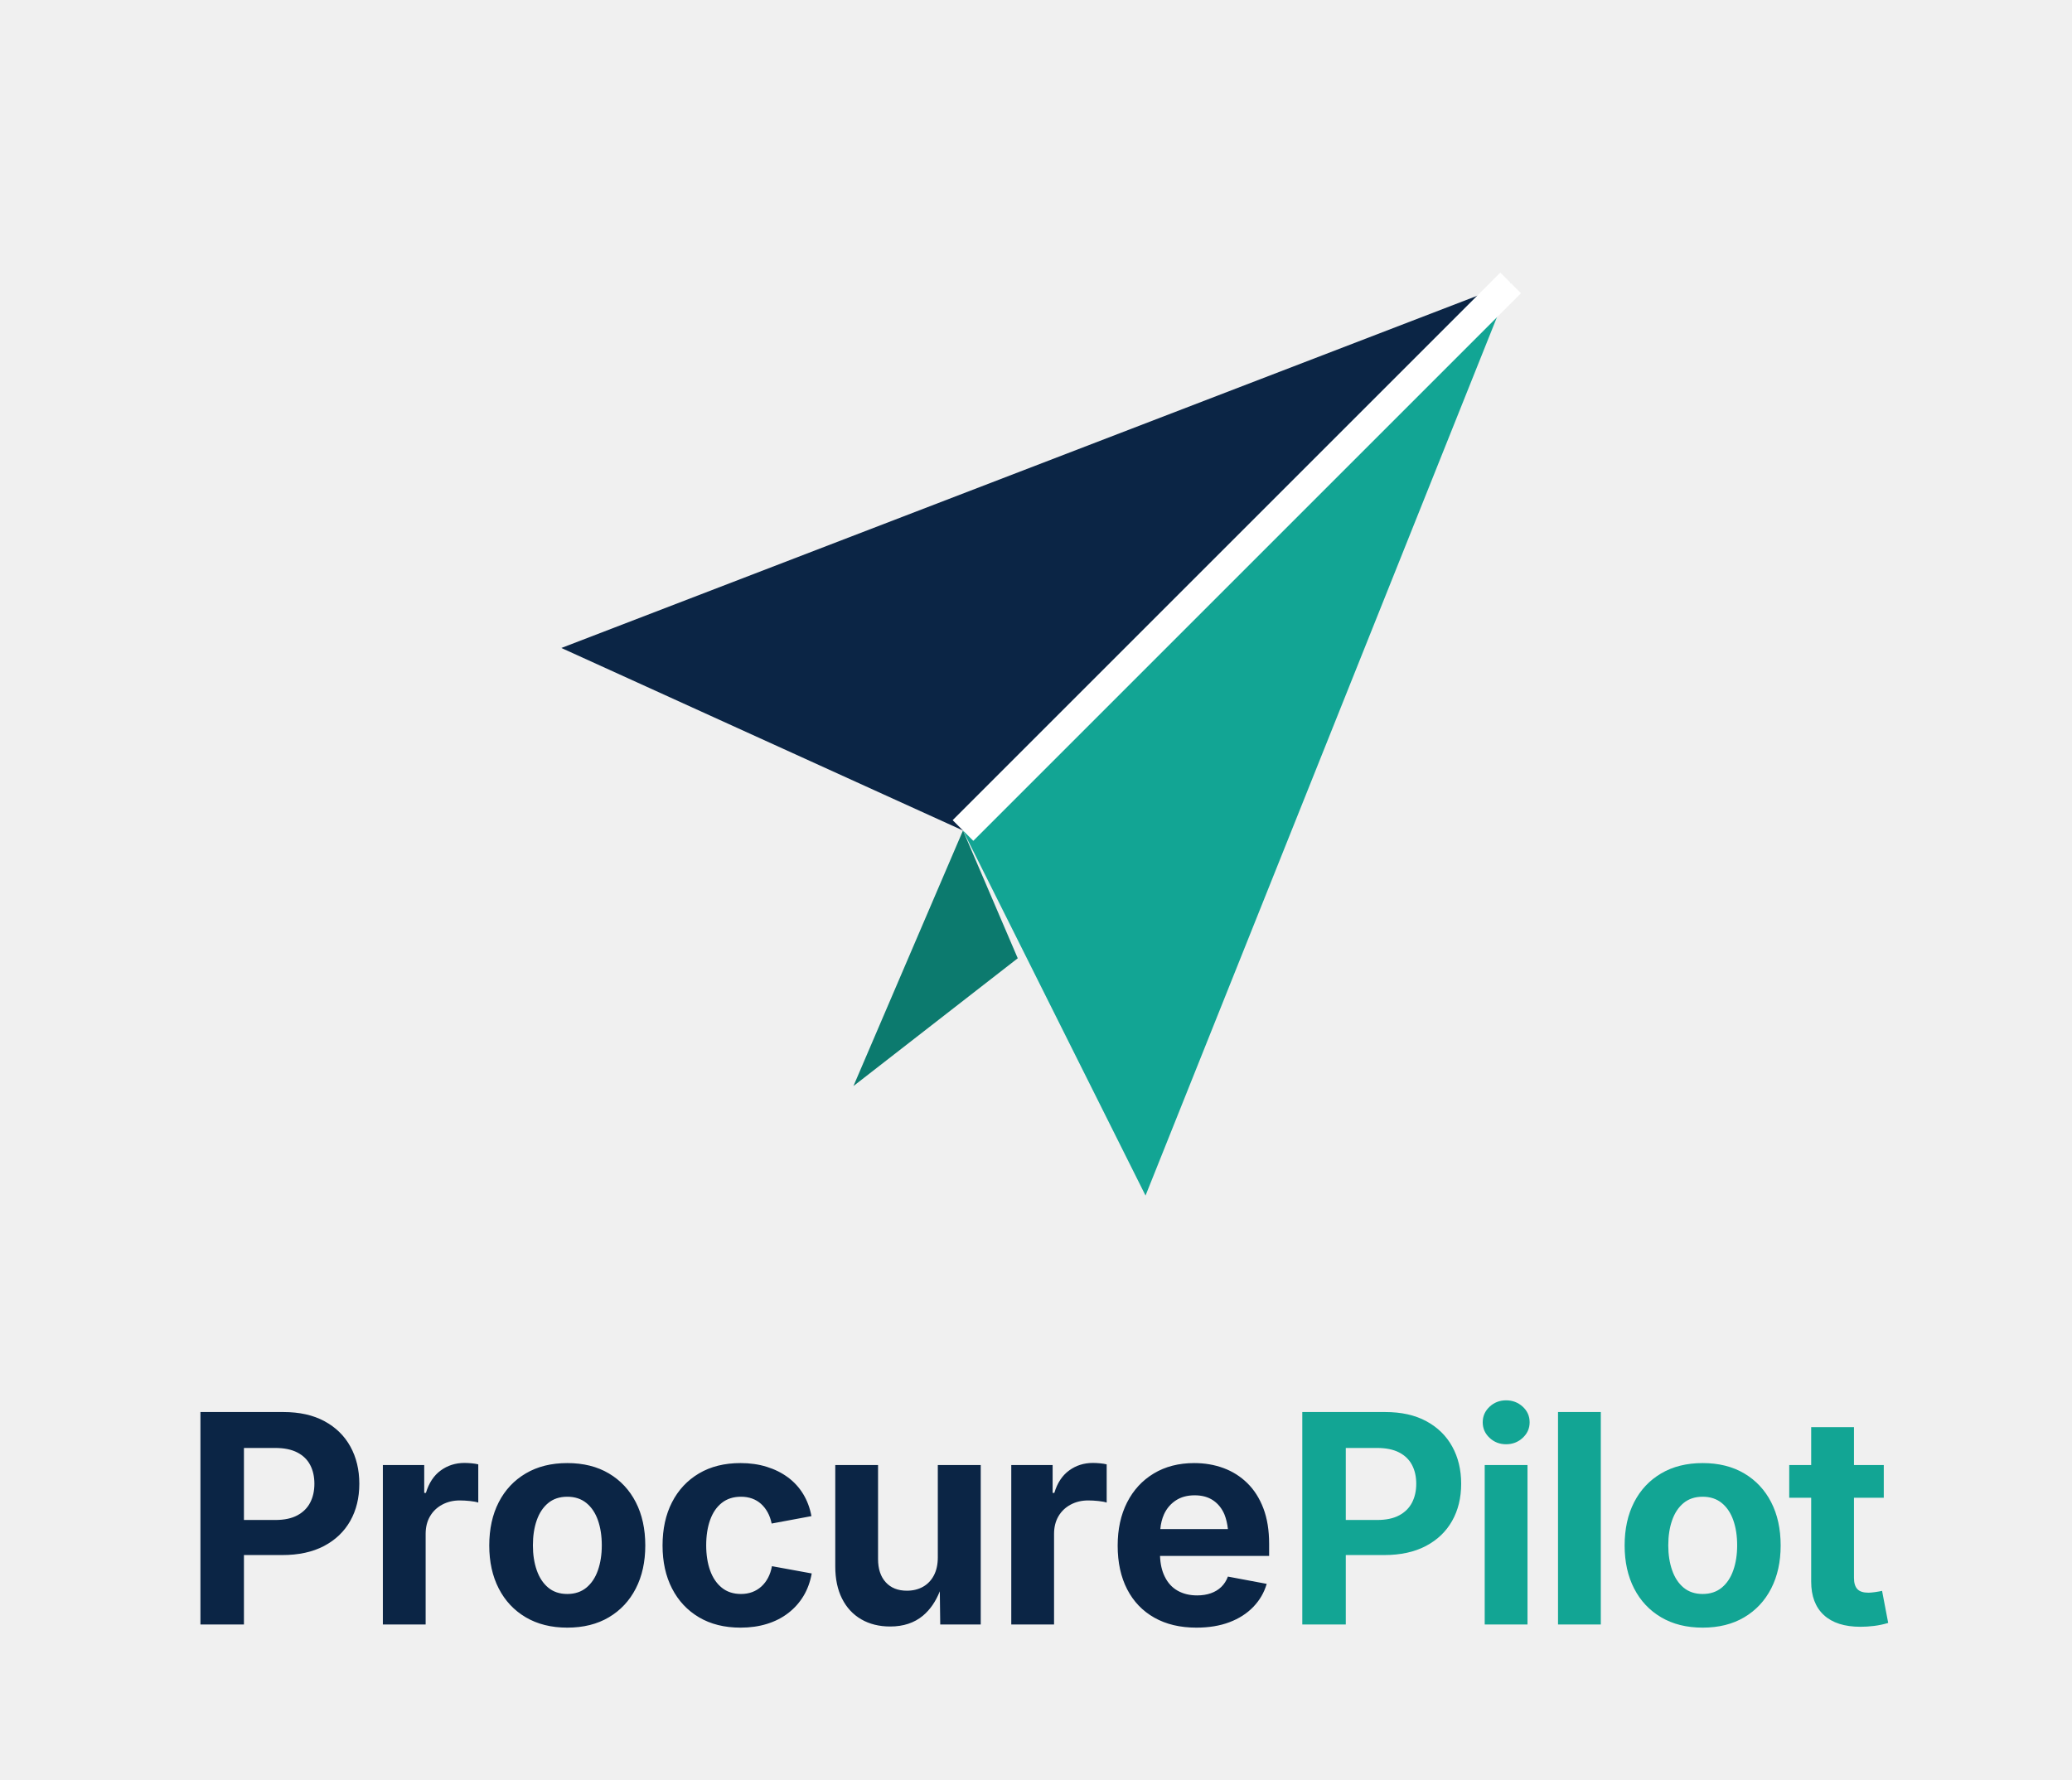
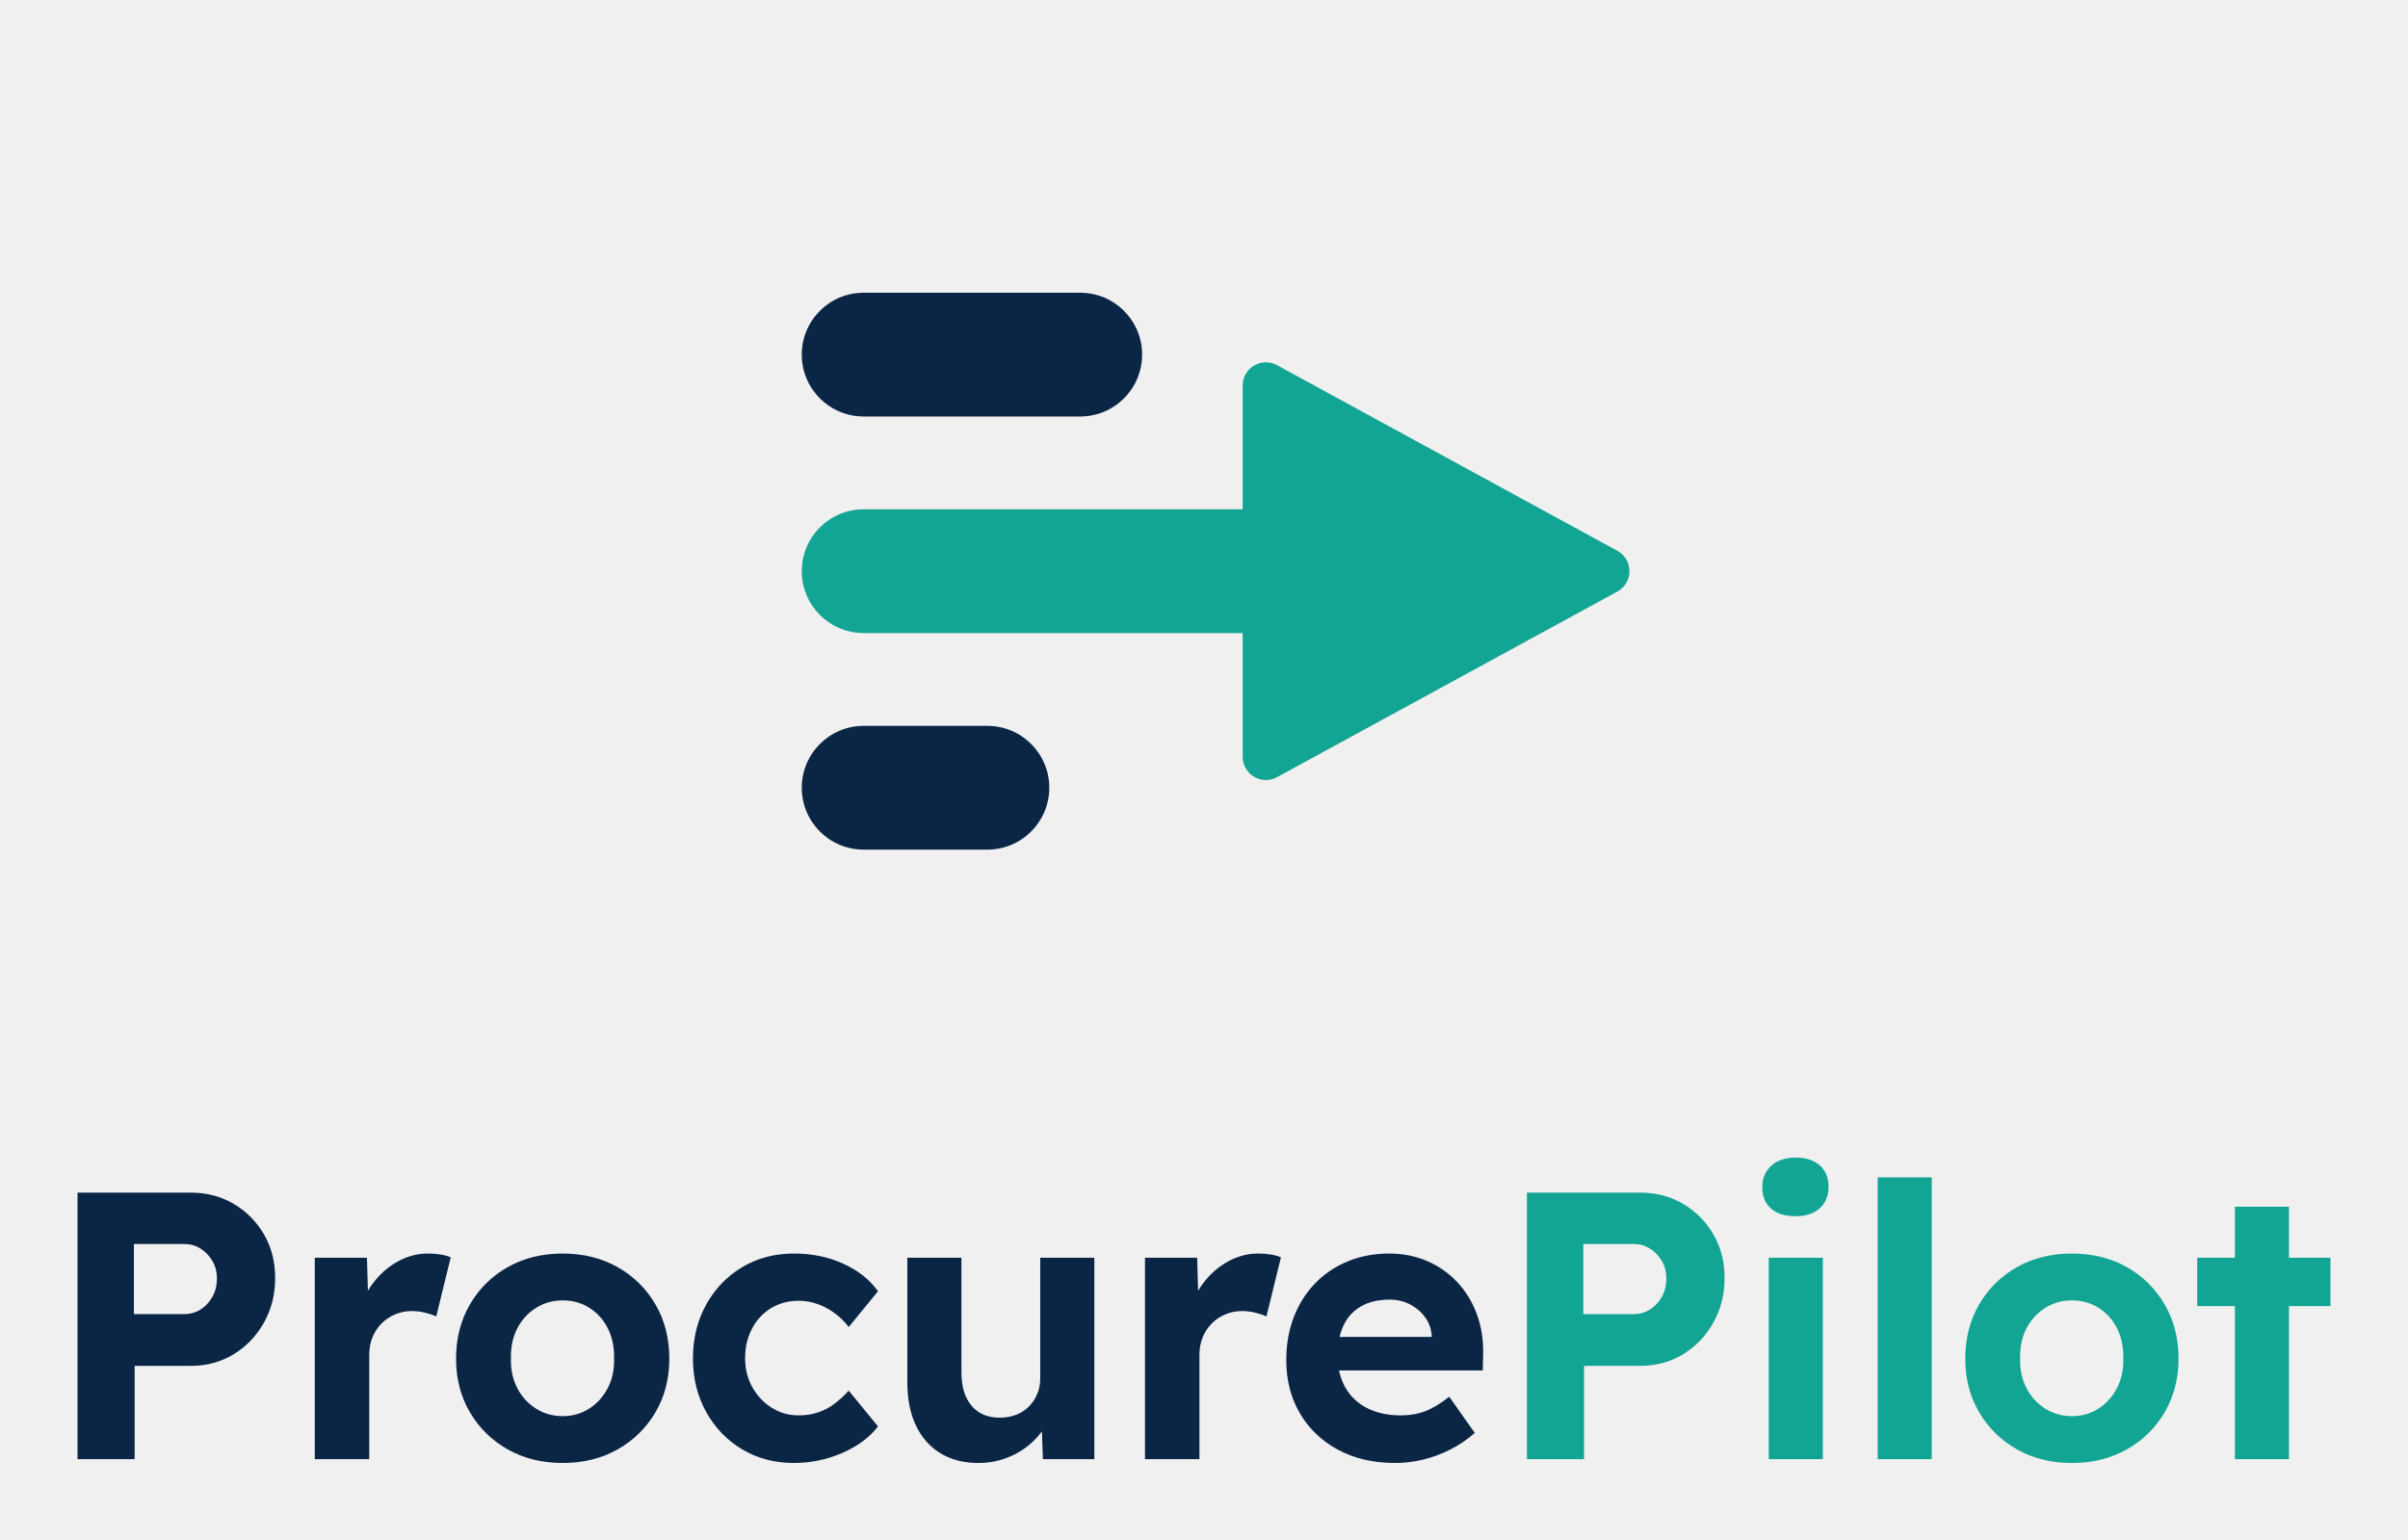
- <svg xmlns="http://www.w3.org/2000/svg" viewBox="0 0 454 390" width="454" height="390">
-   <polygon points="211.00,182.00 187.00,238.00 223.00,210.00" fill="#0C7A6E" />
-   <polygon points="331.00,62.00 123.00,142.00 211.00,182.00" fill="#0B2545" />
-   <polygon points="331.00,62.00 211.00,182.00 251.00,262.00" fill="#12A594" />
-   <line x1="331.00" y1="62.00" x2="211.00" y2="182.00" stroke="#FFFFFF" stroke-width="6.40" stroke-linecap="butt" />
-   <g transform="translate(39.7,356)">
-     <path d="M4.219 0.0V-46.562H22.375Q27.688 -46.562 31.406 -44.547Q35.125 -42.531 37.078 -38.984Q39.031 -35.438 39.031 -30.844Q39.031 -26.219 37.047 -22.703Q35.062 -19.188 31.297 -17.203Q27.531 -15.219 22.156 -15.219H13.75V0.0ZM13.75 -22.906H20.625Q23.562 -22.906 25.453 -23.922Q27.344 -24.938 28.266 -26.719Q29.188 -28.5 29.188 -30.844Q29.188 -33.188 28.266 -34.953Q27.344 -36.719 25.438 -37.703Q23.531 -38.688 20.594 -38.688H13.75ZM44.189 0.0V-34.938H53.251V-28.844H53.626Q54.595 -32.094 56.861 -33.75Q59.126 -35.406 62.064 -35.406Q62.782 -35.406 63.626 -35.328Q64.47 -35.25 65.095 -35.094V-26.719Q64.47 -26.938 63.282 -27.062Q62.095 -27.188 61.032 -27.188Q58.907 -27.188 57.189 -26.266Q55.47 -25.344 54.517 -23.703Q53.564 -22.062 53.564 -19.875V0.0ZM84.596 0.688Q79.346 0.688 75.502 -1.578Q71.659 -3.844 69.581 -7.891Q67.502 -11.938 67.502 -17.312Q67.502 -22.75 69.581 -26.797Q71.659 -30.844 75.502 -33.109Q79.346 -35.375 84.596 -35.375Q89.877 -35.375 93.706 -33.109Q97.534 -30.844 99.612 -26.797Q101.69 -22.75 101.69 -17.312Q101.69 -11.938 99.612 -7.891Q97.534 -3.844 93.706 -1.578Q89.877 0.688 84.596 0.688ZM84.596 -6.688Q87.096 -6.688 88.784 -8.078Q90.471 -9.469 91.315 -11.891Q92.159 -14.312 92.159 -17.344Q92.159 -20.438 91.315 -22.844Q90.471 -25.25 88.784 -26.625Q87.096 -28.0 84.596 -28.0Q82.096 -28.0 80.424 -26.625Q78.752 -25.25 77.909 -22.844Q77.065 -20.438 77.065 -17.344Q77.065 -14.312 77.909 -11.891Q78.752 -9.469 80.424 -8.078Q82.096 -6.688 84.596 -6.688ZM122.566 0.688Q117.285 0.688 113.457 -1.578Q109.629 -3.844 107.551 -7.891Q105.472 -11.938 105.472 -17.312Q105.472 -22.75 107.551 -26.797Q109.629 -30.844 113.457 -33.109Q117.285 -35.375 122.566 -35.375Q125.66 -35.375 128.285 -34.562Q130.91 -33.75 132.941 -32.25Q134.972 -30.75 136.285 -28.594Q137.597 -26.438 138.097 -23.75L129.379 -22.125Q129.097 -23.5 128.504 -24.578Q127.91 -25.656 127.066 -26.422Q126.222 -27.188 125.113 -27.594Q124.004 -28.0 122.66 -28.0Q120.16 -28.0 118.457 -26.656Q116.754 -25.312 115.894 -22.906Q115.035 -20.5 115.035 -17.344Q115.035 -14.25 115.894 -11.844Q116.754 -9.438 118.457 -8.062Q120.16 -6.688 122.66 -6.688Q124.004 -6.688 125.129 -7.109Q126.254 -7.531 127.129 -8.328Q128.004 -9.125 128.597 -10.25Q129.191 -11.375 129.441 -12.781L138.16 -11.188Q137.66 -8.406 136.347 -6.234Q135.035 -4.062 133.004 -2.5Q130.972 -0.938 128.332 -0.125Q125.691 0.688 122.566 0.688ZM155.349 0.438Q151.724 0.438 149.005 -1.141Q146.286 -2.719 144.802 -5.672Q143.317 -8.625 143.317 -12.719V-34.938H152.692V-14.344Q152.692 -11.094 154.38 -9.25Q156.067 -7.406 159.005 -7.406Q161.005 -7.406 162.536 -8.266Q164.067 -9.125 164.927 -10.766Q165.786 -12.406 165.786 -14.719V-34.938H175.192V0.0H166.317L166.224 -7.281Q164.88 -3.906 162.536 -1.938Q159.692 0.438 155.349 0.438ZM181.881 0.0V-34.938H190.944V-28.844H191.319Q192.287 -32.094 194.553 -33.75Q196.819 -35.406 199.756 -35.406Q200.475 -35.406 201.319 -35.328Q202.162 -35.25 202.787 -35.094V-26.719Q202.162 -26.938 200.975 -27.062Q199.787 -27.188 198.725 -27.188Q196.6 -27.188 194.881 -26.266Q193.162 -25.344 192.209 -23.703Q191.256 -22.062 191.256 -19.875V0.0ZM222.445 0.688Q217.101 0.688 213.226 -1.5Q209.351 -3.688 207.273 -7.719Q205.195 -11.75 205.195 -17.281Q205.195 -22.688 207.257 -26.75Q209.32 -30.812 213.101 -33.094Q216.882 -35.375 221.976 -35.375Q225.414 -35.375 228.382 -34.281Q231.351 -33.188 233.601 -30.984Q235.851 -28.781 237.117 -25.469Q238.382 -22.156 238.382 -17.656V-15.031H214.476Q214.57 -12.375 215.507 -10.5Q216.507 -8.438 218.336 -7.406Q220.164 -6.375 222.601 -6.375Q224.257 -6.375 225.601 -6.844Q226.945 -7.312 227.898 -8.234Q228.851 -9.156 229.351 -10.5L237.851 -8.906Q237.007 -6.031 234.914 -3.859Q232.82 -1.688 229.679 -0.5Q226.539 0.688 222.445 0.688ZM214.539 -20.906H229.351Q229.164 -22.656 228.601 -24.094Q227.757 -26.094 226.117 -27.203Q224.476 -28.312 222.07 -28.312Q219.632 -28.312 217.929 -27.188Q216.226 -26.062 215.351 -24.156Q214.695 -22.688 214.539 -20.906Z" fill="#0B2545" />
-     <path d="M245.647 0.0V-46.562H263.804Q269.116 -46.562 272.835 -44.547Q276.554 -42.531 278.507 -38.984Q280.46 -35.438 280.46 -30.844Q280.46 -26.219 278.476 -22.703Q276.491 -19.188 272.726 -17.203Q268.96 -15.219 263.585 -15.219H255.179V0.0ZM255.179 -22.906H262.054Q264.991 -22.906 266.882 -23.922Q268.772 -24.938 269.694 -26.719Q270.616 -28.5 270.616 -30.844Q270.616 -33.188 269.694 -34.953Q268.772 -36.719 266.866 -37.703Q264.96 -38.688 262.022 -38.688H255.179ZM285.617 0.0V-34.938H294.992V0.0ZM290.305 -39.5Q288.18 -39.5 286.68 -40.906Q285.18 -42.312 285.18 -44.312Q285.18 -46.312 286.68 -47.719Q288.18 -49.125 290.305 -49.125Q292.43 -49.125 293.946 -47.734Q295.461 -46.344 295.461 -44.312Q295.461 -42.312 293.946 -40.906Q292.43 -39.5 290.305 -39.5ZM311.056 -46.562V0.0H301.681V-46.562ZM333.37 0.688Q328.12 0.688 324.276 -1.578Q320.433 -3.844 318.354 -7.891Q316.276 -11.938 316.276 -17.312Q316.276 -22.75 318.354 -26.797Q320.433 -30.844 324.276 -33.109Q328.12 -35.375 333.37 -35.375Q338.651 -35.375 342.479 -33.109Q346.308 -30.844 348.386 -26.797Q350.464 -22.75 350.464 -17.312Q350.464 -11.938 348.386 -7.891Q346.308 -3.844 342.479 -1.578Q338.651 0.688 333.37 0.688ZM333.37 -6.688Q335.87 -6.688 337.558 -8.078Q339.245 -9.469 340.089 -11.891Q340.933 -14.312 340.933 -17.344Q340.933 -20.438 340.089 -22.844Q339.245 -25.25 337.558 -26.625Q335.87 -28.0 333.37 -28.0Q330.87 -28.0 329.198 -26.625Q327.526 -25.25 326.683 -22.844Q325.839 -20.438 325.839 -17.344Q325.839 -14.312 326.683 -11.891Q327.526 -9.469 329.198 -8.078Q330.87 -6.688 333.37 -6.688ZM373.059 -34.938V-27.781H366.527V-10.219Q366.527 -8.562 367.262 -7.766Q367.996 -6.969 369.715 -6.969Q370.246 -6.969 371.215 -7.109Q372.184 -7.25 372.684 -7.375L374.027 -0.344Q372.465 0.125 370.918 0.312Q369.371 0.5 367.965 0.5Q362.715 0.5 359.934 -2.062Q357.152 -4.625 357.152 -9.406V-27.781H352.34V-34.938H357.152V-43.25H366.527V-34.938Z" fill="#12A594" />
+ <svg xmlns="http://www.w3.org/2000/svg" viewBox="0 0 631.6 404.2" width="632" height="404" role="img" aria-label="ProcurePilot">
+   <g transform="translate(185.8 20) scale(4.0625)">
+     <rect x="6" y="14" width="22" height="8" rx="4" fill="#0B2545" />
+     <rect x="6" y="28" width="34" height="8" rx="4" fill="#12A594" />
+     <path d="M36 20 L58 32 L36 44 Z" fill="#12A594" stroke="#12A594" stroke-width="3" stroke-linejoin="round" />
+     <rect x="6" y="42" width="16" height="8" rx="4" fill="#0B2545" />
  </g>
+   <path fill="#0B2545" transform="translate(10.90 383.20)" d="M9.1 0.0V-70.0H38.8Q45.1 -70.0 50.1 -67.05Q55.1 -64.1 58.05 -59.05Q61.0 -54.0 61.0 -47.6Q61.0 -41.1 58.05 -35.85Q55.1 -30.6 50.1 -27.55Q45.1 -24.5 38.8 -24.5H24.1V0.0ZM23.9 -38.1H37.2Q39.5 -38.1 41.4 -39.3Q43.3 -40.5 44.5 -42.6Q45.7 -44.7 45.7 -47.4Q45.7 -50.1 44.5 -52.1Q43.3 -54.1 41.4 -55.3Q39.5 -56.5 37.2 -56.5H23.9Z M71.4 0.0V-52.9H85.1L85.6 -35.9L83.2 -39.5Q84.5 -43.5 87.15 -46.8Q89.8 -50.1 93.45 -52.05Q97.1 -54.0 101.1 -54.0Q102.9 -54.0 104.45 -53.75Q106.0 -53.5 107.1 -53.0L103.3 -37.5Q102.2 -38.0 100.45 -38.45Q98.7 -38.9 96.9 -38.9Q94.6 -38.9 92.55 -38.05Q90.5 -37.2 88.95 -35.65Q87.4 -34.1 86.55 -32.0Q85.7 -29.9 85.7 -27.3V0.0Z M136.5 1.0Q128.4 1.0 122.1 -2.55Q115.8 -6.1 112.15 -12.3Q108.5 -18.5 108.5 -26.4Q108.5 -34.4 112.15 -40.65Q115.8 -46.9 122.1 -50.45Q128.4 -54.0 136.5 -54.0Q144.6 -54.0 150.9 -50.45Q157.2 -46.9 160.85 -40.65Q164.5 -34.4 164.5 -26.4Q164.5 -18.5 160.85 -12.3Q157.2 -6.1 150.9 -2.55Q144.6 1.0 136.5 1.0ZM136.5 -11.3Q140.4 -11.3 143.5 -13.3Q146.6 -15.3 148.35 -18.7Q150.1 -22.1 150.0 -26.4Q150.1 -30.9 148.35 -34.35Q146.6 -37.8 143.5 -39.75Q140.4 -41.7 136.5 -41.7Q132.6 -41.7 129.45 -39.7Q126.3 -37.7 124.55 -34.3Q122.8 -30.9 122.9 -26.4Q122.8 -22.1 124.55 -18.7Q126.3 -15.3 129.45 -13.3Q132.6 -11.3 136.5 -11.3Z M197.2 1.0Q189.6 1.0 183.6 -2.6Q177.6 -6.2 174.15 -12.45Q170.7 -18.7 170.7 -26.4Q170.7 -34.3 174.15 -40.55Q177.6 -46.8 183.6 -50.4Q189.6 -54.0 197.2 -54.0Q204.3 -54.0 210.15 -51.35Q216 -48.7 219.3 -44.1L211.6 -34.7Q210.2 -36.6 208.1 -38.2Q206 -39.8 203.55 -40.7Q201.1 -41.6 198.5 -41.6Q194.4 -41.6 191.2 -39.65Q188 -37.7 186.2 -34.25Q184.4 -30.8 184.4 -26.5Q184.4 -22.3 186.3 -18.9Q188.2 -15.5 191.4 -13.5Q194.6 -11.5 198.5 -11.5Q201.1 -11.5 203.45 -12.25Q205.8 -13.0 207.8 -14.5Q209.8 -16.0 211.6 -18.0L219.3 -8.6Q216 -4.3 209.95 -1.65Q203.9 1.0 197.2 1.0Z M245.6 1.0Q239.9 1.0 235.7 -1.55Q231.5 -4.1 229.25 -8.85Q227.0 -13.6 227.0 -20.2V-52.9H241.2V-22.8Q241.2 -17.2 243.85 -14.05Q246.5 -10.9 251.2 -10.9Q253.6 -10.9 255.55 -11.65Q257.5 -12.4 258.9 -13.8Q260.3 -15.2 261.1 -17.1Q261.9 -19.0 261.9 -21.3V-52.9H276.1V0.0H262.6L262.2 -10.9L264.7 -12.1Q263.6 -8.4 260.75 -5.4Q257.9 -2.4 254 -0.7Q250.1 1.0 245.6 1.0Z M289.4 0.0V-52.9H303.1L303.6 -35.9L301.2 -39.5Q302.5 -43.5 305.15 -46.8Q307.8 -50.1 311.45 -52.05Q315.1 -54.0 319.1 -54.0Q320.9 -54.0 322.45 -53.75Q324.0 -53.5 325.1 -53.0L321.3 -37.5Q320.2 -38.0 318.45 -38.45Q316.7 -38.9 314.9 -38.9Q312.6 -38.9 310.55 -38.05Q308.5 -37.2 306.95 -35.65Q305.4 -34.1 304.55 -32.0Q303.7 -29.9 303.7 -27.3V0.0Z M355.1 1.0Q346.5 1.0 340.05 -2.5Q333.6 -6.0 330.05 -12.1Q326.5 -18.2 326.5 -26.0Q326.5 -32.2 328.5 -37.35Q330.5 -42.5 334.1 -46.2Q337.7 -49.9 342.65 -51.95Q347.6 -54.0 353.5 -54.0Q358.9 -54.0 363.45 -52.05Q368 -50.1 371.35 -46.55Q374.7 -43.0 376.5 -38.2Q378.3 -33.4 378.2 -27.7L378.1 -23.3H335.6L333.3 -32.1H366.4L364.7 -30.3V-32.4Q364.5 -35.2 362.95 -37.3Q361.4 -39.4 359.0 -40.65Q356.6 -41.9 353.7 -41.9Q349.2 -41.9 346.15 -40.15Q343.1 -38.4 341.55 -35.15Q340 -31.9 340 -27.1Q340 -22.4 342 -18.85Q344 -15.3 347.75 -13.4Q351.5 -11.5 356.6 -11.5Q360.1 -11.5 363.0 -12.6Q365.9 -13.7 369.3 -16.4L376 -6.9Q373.2 -4.4 369.7 -2.6Q366.2 -0.8 362.5 0.1Q358.8 1.0 355.1 1.0Z" />
+   <path fill="#12A594" transform="translate(10.90 383.20)" d="M389.7 0.0V-70.0H419.4Q425.7 -70.0 430.7 -67.05Q435.7 -64.1 438.65 -59.05Q441.6 -54.0 441.6 -47.6Q441.6 -41.1 438.65 -35.85Q435.7 -30.6 430.7 -27.55Q425.7 -24.5 419.4 -24.5H404.7V0.0ZM404.5 -38.1H417.8Q420.1 -38.1 422.0 -39.3Q423.9 -40.5 425.1 -42.6Q426.3 -44.7 426.3 -47.4Q426.3 -50.1 425.1 -52.1Q423.9 -54.1 422.0 -55.3Q420.1 -56.5 417.8 -56.5H404.5Z M453.2 0.0V-52.9H467.4V0.0ZM460.2 -63.8Q456.1 -63.8 453.8 -65.8Q451.5 -67.8 451.5 -71.5Q451.5 -74.9 453.85 -77.05Q456.2 -79.2 460.3 -79.2Q464.3 -79.2 466.6 -77.15Q468.9 -75.1 468.9 -71.5Q468.9 -68.0 466.6 -65.9Q464.3 -63.8 460.2 -63.8Z M481.8 0.0V-74.0H496.0V0.0Z M532.8 1.0Q524.7 1.0 518.4 -2.55Q512.1 -6.1 508.45 -12.3Q504.8 -18.5 504.8 -26.4Q504.8 -34.4 508.45 -40.65Q512.1 -46.9 518.4 -50.45Q524.7 -54.0 532.8 -54.0Q540.9 -54.0 547.2 -50.45Q553.5 -46.9 557.15 -40.65Q560.8 -34.4 560.8 -26.4Q560.8 -18.5 557.15 -12.3Q553.5 -6.1 547.2 -2.55Q540.9 1.0 532.8 1.0ZM532.8 -11.3Q536.7 -11.3 539.8 -13.3Q542.9 -15.3 544.65 -18.7Q546.4 -22.1 546.3 -26.4Q546.4 -30.9 544.65 -34.35Q542.9 -37.8 539.8 -39.75Q536.7 -41.7 532.8 -41.7Q528.9 -41.7 525.75 -39.7Q522.6 -37.7 520.85 -34.3Q519.1 -30.9 519.2 -26.4Q519.1 -22.1 520.85 -18.7Q522.6 -15.3 525.75 -13.3Q528.9 -11.3 532.8 -11.3Z M575.6 0.0V-66.3H589.8V0.0ZM565.7 -40.2V-52.9H600.7V-40.2Z" />
</svg>
